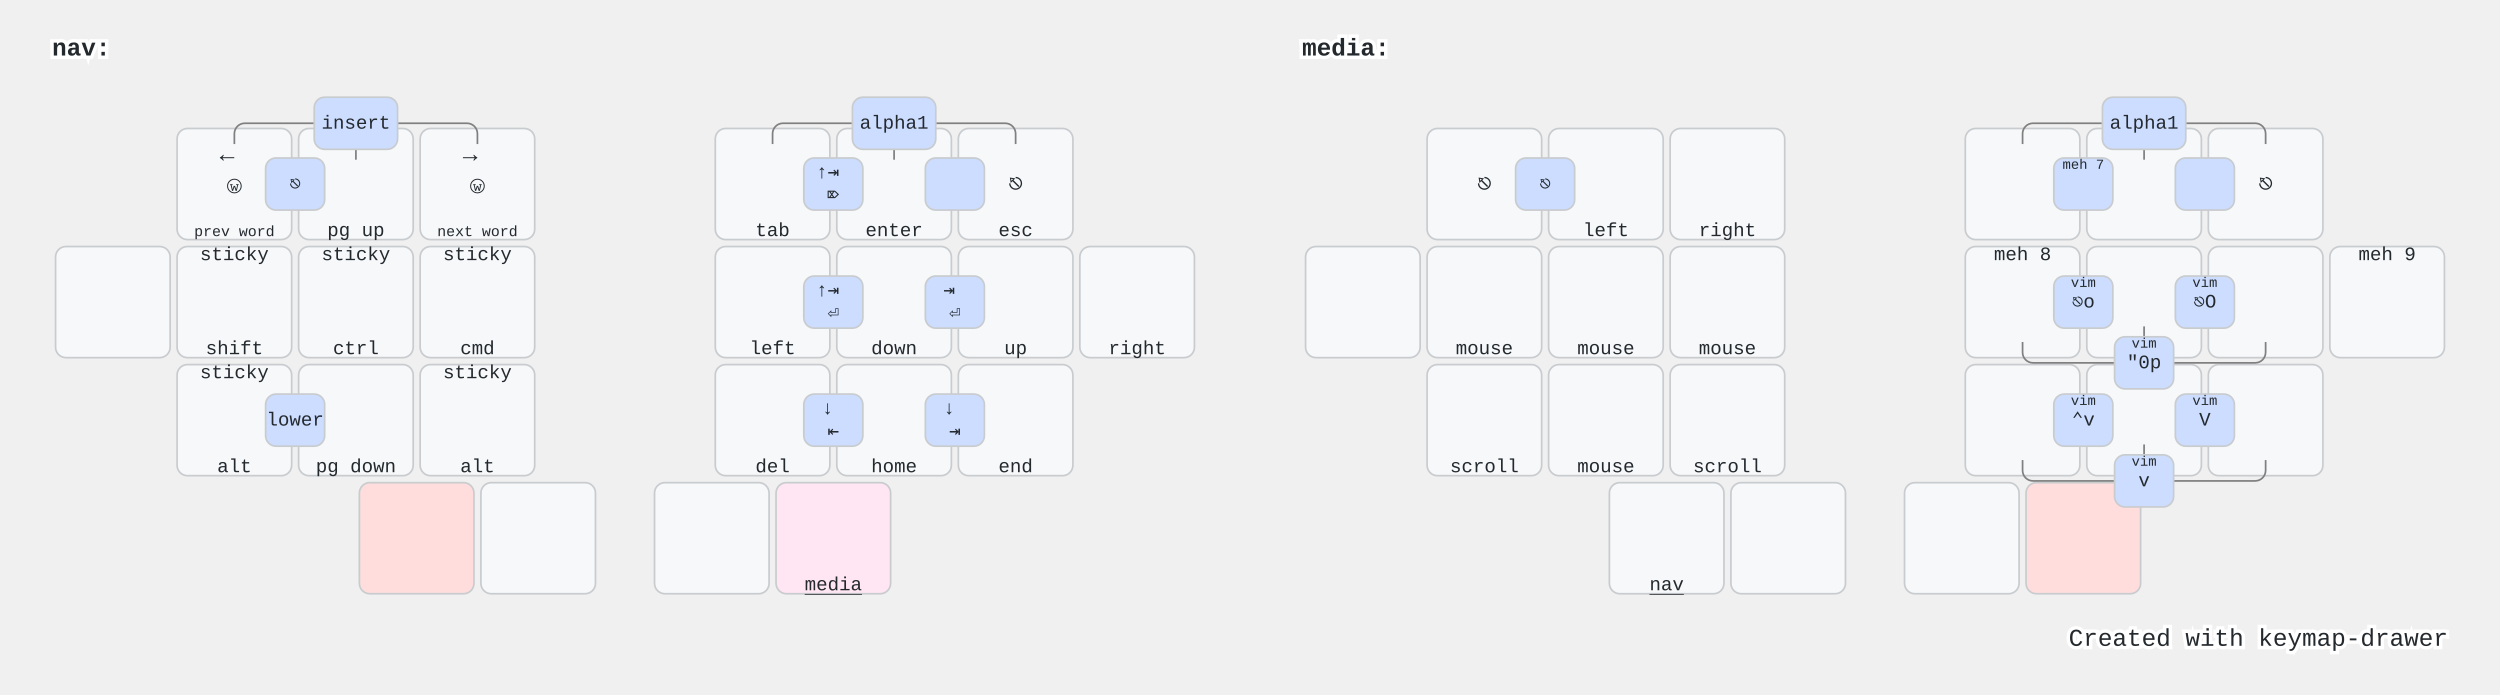
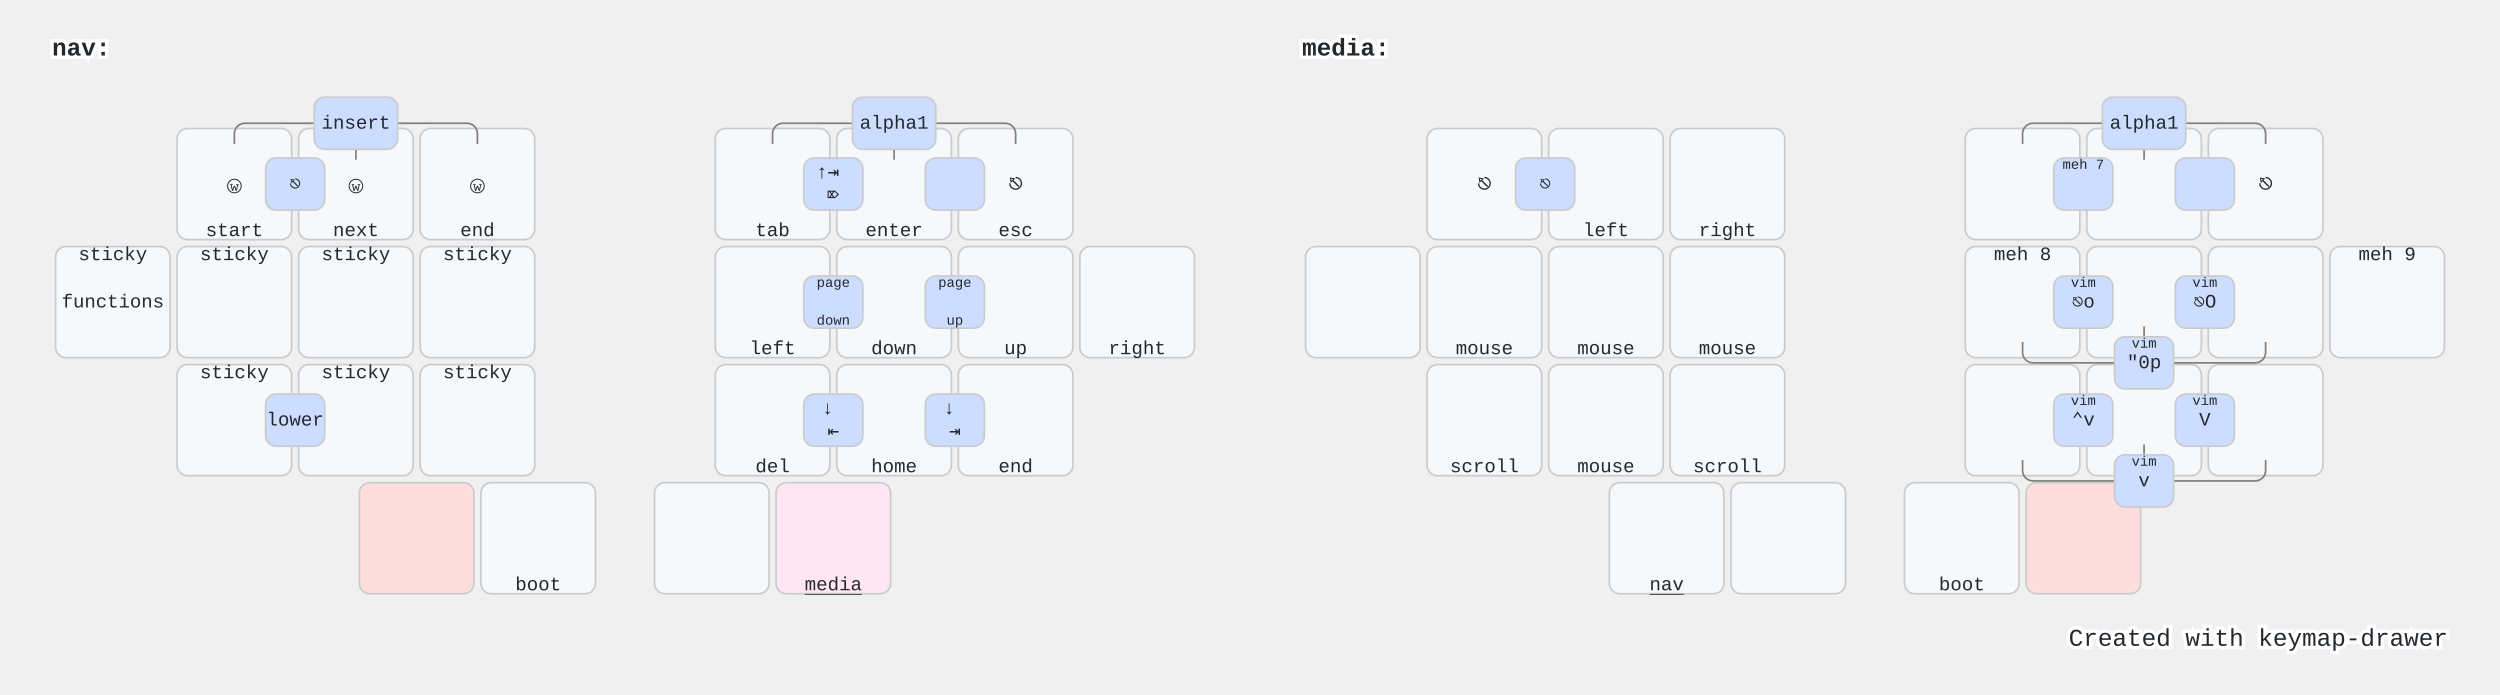
<svg xmlns="http://www.w3.org/2000/svg" xmlns:xlink="http://www.w3.org/1999/xlink" width="1440" height="400" viewBox="0 0 1440 400" class="keymap">
  <defs>/* start glyphs */
<svg id="mdi:apple-keyboard-command">
      <svg id="mdi-apple-keyboard-command" viewBox="0 0 24 24">
        <path d="M6,2A4,4 0 0,1 10,6V8H14V6A4,4 0 0,1 18,2A4,4 0 0,1 22,6A4,4 0 0,1 18,10H16V14H18A4,4 0 0,1 22,18A4,4 0 0,1 18,22A4,4 0 0,1 14,18V16H10V18A4,4 0 0,1 6,22A4,4 0 0,1 2,18A4,4 0 0,1 6,14H8V10H6A4,4 0 0,1 2,6A4,4 0 0,1 6,2M16,18A2,2 0 0,0 18,20A2,2 0 0,0 20,18A2,2 0 0,0 18,16H16V18M14,10H10V14H14V10M6,16A2,2 0 0,0 4,18A2,2 0 0,0 6,20A2,2 0 0,0 8,18V16H6M8,6A2,2 0 0,0 6,4A2,2 0 0,0 4,6A2,2 0 0,0 6,8H8V6M18,8A2,2 0 0,0 20,6A2,2 0 0,0 18,4A2,2 0 0,0 16,6V8H18Z" />
      </svg>
    </svg>
    <svg id="mdi:apple-keyboard-control">
      <svg id="mdi-apple-keyboard-control" viewBox="0 0 24 24">
        <path d="M19.78,11.78L18.36,13.19L12,6.83L5.64,13.19L4.22,11.78L12,4L19.78,11.78Z" />
      </svg>
    </svg>
    <svg id="mdi:apple-keyboard-option">
      <svg id="mdi-apple-keyboard-option" viewBox="0 0 24 24">
        <path d="M3,4H9.11L16.15,18H21V20H14.88L7.84,6H3V4M14,4H21V6H14V4Z" />
      </svg>
    </svg>
    <svg id="mdi:apple-keyboard-shift">
      <svg id="mdi-apple-keyboard-shift" viewBox="0 0 24 24">
        <path d="M15,18V12H17.17L12,6.83L6.83,12H9V18H15M12,4L22,14H17V20H7V14H2L12,4Z" />
      </svg>
    </svg>
    <svg id="mdi:apps">
      <svg id="mdi-apps" viewBox="0 0 24 24">
        <path d="M16,20H20V16H16M16,14H20V10H16M10,8H14V4H10M16,8H20V4H16M10,14H14V10H10M4,14H8V10H4M4,20H8V16H4M10,20H14V16H10M4,8H8V4H4V8Z" />
      </svg>
    </svg>
    <svg id="mdi:arrow-down">
      <svg id="mdi-arrow-down" viewBox="0 0 24 24">
        <path d="M11,4H13V16L18.5,10.5L19.92,11.92L12,19.84L4.08,11.92L5.5,10.5L11,16V4Z" />
      </svg>
    </svg>
    <svg id="mdi:arrow-down-circle">
      <svg id="mdi-arrow-down-circle" viewBox="0 0 24 24">
        <path d="M11,6V14L7.5,10.5L6.08,11.92L12,17.84L17.92,11.92L16.5,10.5L13,14V6H11M12,22A10,10 0 0,1 2,12A10,10 0 0,1 12,2A10,10 0 0,1 22,12A10,10 0 0,1 12,22Z" />
      </svg>
    </svg>
    <svg id="mdi:arrow-down-circle-outline">
      <svg id="mdi-arrow-down-circle-outline" viewBox="0 0 24 24">
        <path d="M11,6H13V14L16.5,10.5L17.92,11.92L12,17.84L6.08,11.92L7.5,10.5L11,14V6M12,22A10,10 0 0,1 2,12A10,10 0 0,1 12,2A10,10 0 0,1 22,12A10,10 0 0,1 12,22M12,20A8,8 0 0,0 20,12A8,8 0 0,0 12,4A8,8 0 0,0 4,12A8,8 0 0,0 12,20Z" />
      </svg>
    </svg>
    <svg id="mdi:arrow-left">
      <svg id="mdi-arrow-left" viewBox="0 0 24 24">
        <path d="M20,11V13H8L13.5,18.5L12.08,19.92L4.16,12L12.08,4.08L13.5,5.5L8,11H20Z" />
      </svg>
    </svg>
    <svg id="mdi:arrow-left-circle">
      <svg id="mdi-arrow-left-circle" viewBox="0 0 24 24">
        <path d="M2,12A10,10 0 0,1 12,2A10,10 0 0,1 22,12A10,10 0 0,1 12,22A10,10 0 0,1 2,12M18,11H10L13.5,7.5L12.08,6.08L6.16,12L12.08,17.92L13.5,16.5L10,13H18V11Z" />
      </svg>
    </svg>
    <svg id="mdi:arrow-right">
      <svg id="mdi-arrow-right" viewBox="0 0 24 24">
        <path d="M4,11V13H16L10.5,18.5L11.92,19.92L19.84,12L11.92,4.08L10.5,5.5L16,11H4Z" />
      </svg>
    </svg>
    <svg id="mdi:arrow-right-circle">
      <svg id="mdi-arrow-right-circle" viewBox="0 0 24 24">
        <path d="M22,12A10,10 0 0,1 12,22A10,10 0 0,1 2,12A10,10 0 0,1 12,2A10,10 0 0,1 22,12M6,13H14L10.5,16.5L11.92,17.92L17.84,12L11.92,6.08L10.5,7.5L14,11H6V13Z" />
      </svg>
    </svg>
    <svg id="mdi:arrow-up">
      <svg id="mdi-arrow-up" viewBox="0 0 24 24">
        <path d="M13,20H11V8L5.5,13.5L4.08,12.08L12,4.16L19.92,12.08L18.5,13.5L13,8V20Z" />
      </svg>
    </svg>
    <svg id="mdi:arrow-up-circle">
      <svg id="mdi-arrow-up-circle" viewBox="0 0 24 24">
        <path d="M13,18V10L16.5,13.5L17.92,12.08L12,6.16L6.08,12.08L7.5,13.5L11,10V18H13M12,2A10,10 0 0,1 22,12A10,10 0 0,1 12,22A10,10 0 0,1 2,12A10,10 0 0,1 12,2Z" />
      </svg>
    </svg>
    <svg id="mdi:arrow-up-circle-outline">
      <svg id="mdi-arrow-up-circle-outline" viewBox="0 0 24 24">
        <path d="M13,18H11V10L7.5,13.5L6.08,12.08L12,6.16L17.92,12.08L16.5,13.5L13,10V18M12,2A10,10 0 0,1 22,12A10,10 0 0,1 12,22A10,10 0 0,1 2,12A10,10 0 0,1 12,2M12,4A8,8 0 0,0 4,12A8,8 0 0,0 12,20A8,8 0 0,0 20,12A8,8 0 0,0 12,4Z" />
      </svg>
    </svg>
    <svg id="mdi:backspace-outline">
      <svg id="mdi-backspace-outline" viewBox="0 0 24 24">
        <path d="M19,15.59L17.59,17L14,13.41L10.41,17L9,15.59L12.59,12L9,8.41L10.41,7L14,10.59L17.59,7L19,8.41L15.41,12L19,15.59M22,3A2,2 0 0,1 24,5V19A2,2 0 0,1 22,21H7C6.31,21 5.77,20.64 5.41,20.11L0,12L5.41,3.88C5.77,3.35 6.31,3 7,3H22M22,5H7L2.28,12L7,19H22V5Z" />
      </svg>
    </svg>
    <svg id="mdi:backspace-reverse-outline">
      <svg id="mdi-backspace-reverse-outline" viewBox="0 0 24 24">
        <path d="M5,15.59L6.41,17L10,13.41L13.59,17L15,15.59L11.41,12L15,8.41L13.59,7L10,10.59L6.41,7L5,8.41L8.59,12L5,15.59M2,3A2,2 0 0,0 0,5V19A2,2 0 0,0 2,21H17C17.69,21 18.23,20.64 18.59,20.11L24,12L18.59,3.88C18.23,3.35 17.69,3 17,3H2M2,5H17L21.72,12L17,19H2V5Z" />
      </svg>
    </svg>
    <svg id="mdi:bluetooth">
      <svg id="mdi-bluetooth" viewBox="0 0 24 24">
        <path d="M14.88,16.29L13,18.17V14.41M13,5.83L14.88,7.71L13,9.58M17.71,7.71L12,2H11V9.58L6.41,5L5,6.41L10.59,12L5,17.58L6.41,19L11,14.41V22H12L17.71,16.29L13.41,12L17.71,7.71Z" />
      </svg>
    </svg>
    <svg id="mdi:bluetooth-off">
      <svg id="mdi-bluetooth-off" viewBox="0 0 24 24">
        <path d="M13,5.83L14.88,7.71L13.28,9.31L14.69,10.72L17.71,7.7L12,2H11V7.03L13,9.03M5.41,4L4,5.41L10.59,12L5,17.59L6.41,19L11,14.41V22H12L16.29,17.71L18.59,20L20,18.59M13,18.17V14.41L14.88,16.29" />
      </svg>
    </svg>
    <svg id="mdi:calculator">
      <svg id="mdi-calculator" viewBox="0 0 24 24">
        <path d="M7,2H17A2,2 0 0,1 19,4V20A2,2 0 0,1 17,22H7A2,2 0 0,1 5,20V4A2,2 0 0,1 7,2M7,4V8H17V4H7M7,10V12H9V10H7M11,10V12H13V10H11M15,10V12H17V10H15M7,14V16H9V14H7M11,14V16H13V14H11M15,14V16H17V14H15M7,18V20H9V18H7M11,18V20H13V18H11M15,18V20H17V18H15Z" />
      </svg>
    </svg>
    <svg id="mdi:camera">
      <svg id="mdi-camera" viewBox="0 0 24 24">
        <path d="M4,4H7L9,2H15L17,4H20A2,2 0 0,1 22,6V18A2,2 0 0,1 20,20H4A2,2 0 0,1 2,18V6A2,2 0 0,1 4,4M12,7A5,5 0 0,0 7,12A5,5 0 0,0 12,17A5,5 0 0,0 17,12A5,5 0 0,0 12,7M12,9A3,3 0 0,1 15,12A3,3 0 0,1 12,15A3,3 0 0,1 9,12A3,3 0 0,1 12,9Z" />
      </svg>
    </svg>
    <svg id="mdi:console">
      <svg id="mdi-console" viewBox="0 0 24 24">
        <path d="M20,19V7H4V19H20M20,3A2,2 0 0,1 22,5V19A2,2 0 0,1 20,21H4A2,2 0 0,1 2,19V5C2,3.89 2.9,3 4,3H20M13,17V15H18V17H13M9.58,13L5.57,9H8.4L11.7,12.3C12.09,12.69 12.09,13.33 11.7,13.72L8.42,17H5.59L9.58,13Z" />
      </svg>
    </svg>
    <svg id="mdi:content-cut">
      <svg id="mdi-content-cut" viewBox="0 0 24 24">
        <path d="M19,3L13,9L15,11L22,4V3M12,12.5A0.5,0.5 0 0,1 11.5,12A0.5,0.5 0 0,1 12,11.5A0.5,0.5 0 0,1 12.5,12A0.5,0.5 0 0,1 12,12.5M6,20A2,2 0 0,1 4,18C4,16.89 4.9,16 6,16A2,2 0 0,1 8,18C8,19.11 7.1,20 6,20M6,8A2,2 0 0,1 4,6C4,4.89 4.9,4 6,4A2,2 0 0,1 8,6C8,7.11 7.1,8 6,8M9.64,7.64C9.87,7.14 10,6.59 10,6A4,4 0 0,0 6,2A4,4 0 0,0 2,6A4,4 0 0,0 6,10C6.59,10 7.14,9.87 7.64,9.64L10,12L7.64,14.36C7.14,14.13 6.59,14 6,14A4,4 0 0,0 2,18A4,4 0 0,0 6,22A4,4 0 0,0 10,18C10,17.41 9.87,16.86 9.64,16.36L12,14L19,21H22V20L9.64,7.64Z" />
      </svg>
    </svg>
    <svg id="mdi:delete">
      <svg id="mdi-delete" viewBox="0 0 24 24">
        <path d="M19,4H15.5L14.5,3H9.5L8.5,4H5V6H19M6,19A2,2 0 0,0 8,21H16A2,2 0 0,0 18,19V7H6V19Z" />
      </svg>
    </svg>
    <svg id="mdi:file-find">
      <svg id="mdi-file-find" viewBox="0 0 24 24">
        <path d="M9,13A3,3 0 0,0 12,16A3,3 0 0,0 15,13A3,3 0 0,0 12,10A3,3 0 0,0 9,13M20,19.59V8L14,2H6A2,2 0 0,0 4,4V20A2,2 0 0,0 6,22H18C18.45,22 18.85,21.85 19.19,21.6L14.76,17.17C13.96,17.69 13,18 12,18A5,5 0 0,1 7,13A5,5 0 0,1 12,8A5,5 0 0,1 17,13C17,14 16.69,14.96 16.17,15.75L20,19.59Z" />
      </svg>
    </svg>
    <svg id="mdi:flash">
      <svg id="mdi-flash" viewBox="0 0 24 24">
        <path d="M7,2V13H10V22L17,10H13L17,2H7Z" />
      </svg>
    </svg>
    <svg id="mdi:folder-open">
      <svg id="mdi-folder-open" viewBox="0 0 24 24">
        <path d="M19,20H4C2.89,20 2,19.1 2,18V6C2,4.89 2.89,4 4,4H10L12,6H19A2,2 0 0,1 21,8H21L4,8V18L6.14,10H23.21L20.93,18.5C20.7,19.37 19.92,20 19,20Z" />
      </svg>
    </svg>
    <svg id="mdi:format-horizontal-align-left">
      <svg id="mdi-format-horizontal-align-left" viewBox="0 0 24 24">
        <path d="M11,16V13H21V11H11V8L7,12L11,16M3,20H5V4H3V20Z" />
      </svg>
    </svg>
    <svg id="mdi:format-horizontal-align-right">
      <svg id="mdi-format-horizontal-align-right" viewBox="0 0 24 24">
        <path d="M13,8V11H3V13H13V16L17,12L13,8M19,20H21V4H19V20Z" />
      </svg>
    </svg>
    <svg id="mdi:hand-back-right-outline">
      <svg id="mdi-hand-back-right-outline" viewBox="0 0 24 24">
        <path d="M21 7C21 5.62 19.88 4.5 18.5 4.5C18.33 4.5 18.16 4.5 18 4.55V4C18 2.62 16.88 1.5 15.5 1.5C15.27 1.5 15.04 1.53 14.83 1.59C14.46 .66 13.56 0 12.5 0C11.27 0 10.25 .89 10.04 2.06C9.87 2 9.69 2 9.5 2C8.12 2 7 3.12 7 4.5V10.39C6.66 10.08 6.24 9.85 5.78 9.73L5 9.5C4.18 9.29 3.31 9.61 2.82 10.35C2.44 10.92 2.42 11.66 2.67 12.3L5.23 18.73C6.5 21.91 9.57 24 13 24C17.42 24 21 20.42 21 16V7M19 16C19 19.31 16.31 22 13 22C10.39 22 8.05 20.41 7.09 18L4.5 11.45L5 11.59C5.5 11.71 5.85 12.05 6 12.5L7 15H9V4.5C9 4.22 9.22 4 9.5 4S10 4.22 10 4.5V12H12V2.5C12 2.22 12.22 2 12.5 2S13 2.22 13 2.5V12H15V4C15 3.72 15.22 3.5 15.5 3.5S16 3.72 16 4V12H18V7C18 6.72 18.22 6.5 18.5 6.5S19 6.72 19 7V16Z" />
      </svg>
    </svg>
    <svg id="mdi:keyboard-return">
      <svg id="mdi-keyboard-return" viewBox="0 0 24 24">
        <path d="M19,7V11H5.83L9.41,7.41L8,6L2,12L8,18L9.41,16.58L5.83,13H21V7H19Z" />
      </svg>
    </svg>
    <svg id="mdi:keyboard-space">
      <svg id="mdi-keyboard-space" viewBox="0 0 24 24">
        <path d="M3 15H5V19H19V15H21V19C21 20.1 20.1 21 19 21H5C3.9 21 3 20.1 3 19V15Z" />
      </svg>
    </svg>
    <svg id="mdi:keyboard-tab">
      <svg id="mdi-keyboard-tab" viewBox="0 0 24 24">
        <path d="M20,18H22V6H20M11.59,7.41L15.17,11H1V13H15.17L11.59,16.58L13,18L19,12L13,6L11.59,7.41Z" />
      </svg>
    </svg>
    <svg id="mdi:lock">
      <svg id="mdi-lock" viewBox="0 0 24 24">
        <path d="M12,17A2,2 0 0,0 14,15C14,13.89 13.1,13 12,13A2,2 0 0,0 10,15A2,2 0 0,0 12,17M18,8A2,2 0 0,1 20,10V20A2,2 0 0,1 18,22H6A2,2 0 0,1 4,20V10C4,8.89 4.9,8 6,8H7V6A5,5 0 0,1 12,1A5,5 0 0,1 17,6V8H18M12,3A3,3 0 0,0 9,6V8H15V6A3,3 0 0,0 12,3Z" />
      </svg>
    </svg>
    <svg id="mdi:loupe">
      <svg id="mdi-loupe" viewBox="0 0 24 24">
        <path d="M12,20C7.59,20 4,16.41 4,12C4,7.59 7.59,4 12,4C16.41,4 20,7.59 20,12C20,16.41 16.41,20 12,20M12,2A10,10 0 0,0 2,12A10,10 0 0,0 12,22H20A2,2 0 0,0 22,20V12A10,10 0 0,0 12,2M13,7H11V11H7V13H11V17H13V13H17V11H13V7Z" />
      </svg>
    </svg>
    <svg id="mdi:magnify">
      <svg id="mdi-magnify" viewBox="0 0 24 24">
        <path d="M9.5,3A6.5,6.5 0 0,1 16,9.5C16,11.11 15.41,12.59 14.44,13.73L14.71,14H15.5L20.5,19L19,20.5L14,15.5V14.71L13.73,14.44C12.59,15.41 11.11,16 9.5,16A6.5,6.5 0 0,1 3,9.5A6.5,6.5 0 0,1 9.5,3M9.5,5C7,5 5,7 5,9.5C5,12 7,14 9.5,14C12,14 14,12 14,9.5C14,7 12,5 9.5,5Z" />
      </svg>
    </svg>
    <svg id="mdi:microphone">
      <svg id="mdi-microphone" viewBox="0 0 24 24">
        <path d="M12,2A3,3 0 0,1 15,5V11A3,3 0 0,1 12,14A3,3 0 0,1 9,11V5A3,3 0 0,1 12,2M19,11C19,14.53 16.39,17.44 13,17.93V21H11V17.93C7.61,17.44 5,14.53 5,11H7A5,5 0 0,0 12,16A5,5 0 0,0 17,11H19Z" />
      </svg>
    </svg>
    <svg id="mdi:mouse-left-click">
      <svg id="mdi-mouse-left-click" viewBox="0 0 24 24">
        <path d="M13 9V1.07C16.94 1.56 20 4.92 20 9H13M6.34 20.66C4.84 19.16 4 17.12 4 15V11H20V15C20 17.12 19.16 19.16 17.66 20.66C16.16 22.16 14.12 23 12 23C9.88 23 7.84 22.16 6.34 20.66M11 9V1.07C10.3 1.16 9.63 1.33 9 1.59C6.67 2.53 4.89 4.53 4.25 7C4.09 7.64 4 8.31 4 9H11M6.34 7C6.82 5.65 7.78 4.5 9 3.81V7H6.34Z" />
      </svg>
    </svg>
    <svg id="mdi:mouse-right-click">
      <svg id="mdi-mouse-right-click" viewBox="0 0 24 24">
        <path d="M13 9V1.07C13.7 1.16 14.37 1.33 15 1.59C17.33 2.53 19.11 4.53 19.75 7C19.91 7.64 20 8.31 20 9H13M17.66 7C17.18 5.65 16.23 4.5 15 3.81V7H17.66M11 9V1.07C7.06 1.56 4 4.92 4 9H11M6.34 20.66C4.84 19.16 4 17.12 4 15V11H20V15C20 17.12 19.16 19.16 17.66 20.66C16.16 22.16 14.12 23 12 23C9.88 23 7.84 22.16 6.34 20.66Z" />
      </svg>
    </svg>
    <svg id="mdi:play-pause">
      <svg id="mdi-play-pause" viewBox="0 0 24 24">
        <path d="M3,5V19L11,12M13,19H16V5H13M18,5V19H21V5" />
      </svg>
    </svg>
    <svg id="mdi:power-sleep">
      <svg id="mdi-power-sleep" viewBox="0 0 24 24">
        <path d="M18.73,18C15.4,21.69 9.71,22 6,18.64C2.33,15.31 2.04,9.62 5.37,5.93C6.9,4.25 9,3.2 11.27,3C7.96,6.7 8.27,12.39 12,15.71C13.63,17.19 15.78,18 18,18C18.25,18 18.5,18 18.73,18Z" />
      </svg>
    </svg>
    <svg id="mdi:ray-start-arrow">
      <svg id="mdi-ray-start-arrow" viewBox="0 0 24 24">
        <path d="M23,12L19,16V13H6.83C6.42,14.17 5.31,15 4,15A3,3 0 0,1 1,12A3,3 0 0,1 4,9C5.31,9 6.42,9.83 6.83,11H19V8L23,12Z" />
      </svg>
    </svg>
    <svg id="mdi:refresh">
      <svg id="mdi-refresh" viewBox="0 0 24 24">
        <path d="M17.65,6.35C16.2,4.9 14.21,4 12,4A8,8 0 0,0 4,12A8,8 0 0,0 12,20C15.73,20 18.84,17.45 19.73,14H17.65C16.83,16.33 14.61,18 12,18A6,6 0 0,1 6,12A6,6 0 0,1 12,6C13.66,6 15.14,6.69 16.22,7.78L13,11H20V4L17.65,6.35Z" />
      </svg>
    </svg>
    <svg id="mdi:repeat">
      <svg id="mdi-repeat" viewBox="0 0 24 24">
        <path d="M17,17H7V14L3,18L7,22V19H19V13H17M7,7H17V10L21,6L17,2V5H5V11H7V7Z" />
-       </svg>
-     </svg>
-     <svg id="mdi:restart">
-       <svg id="mdi-restart" viewBox="0 0 24 24">
-         <path d="M12,4C14.1,4 16.1,4.8 17.6,6.3C20.7,9.4 20.7,14.5 17.6,17.6C15.8,19.5 13.3,20.2 10.9,19.9L11.4,17.9C13.1,18.1 14.9,17.5 16.2,16.2C18.5,13.9 18.5,10.1 16.2,7.7C15.1,6.6 13.5,6 12,6V10.6L7,5.6L12,0.6V4M6.3,17.6C3.7,15 3.3,11 5.1,7.9L6.6,9.4C5.5,11.6 5.9,14.4 7.8,16.2C8.3,16.7 8.9,17.1 9.6,17.4L9,19.4C8,19 7.1,18.4 6.3,17.6Z" />
      </svg>
    </svg>
    <svg id="mdi:skip-backward">
      <svg id="mdi-skip-backward" viewBox="0 0 24 24">
        <path d="M20,5V19L13,12M6,5V19H4V5M13,5V19L6,12" />
      </svg>
    </svg>
    <svg id="mdi:skip-forward">
      <svg id="mdi-skip-forward" viewBox="0 0 24 24">
        <path d="M4,5V19L11,12M18,5V19H20V5M11,5V19L18,12" />
      </svg>
    </svg>
    <svg id="mdi:tab-search">
      <svg id="mdi-tab-search" viewBox="0 0 24 24">
        <path d="M7.5 11C5 11 3 13 3 15.5C3 16.38 3.25 17.21 3.69 17.9L.61 21L2 22.39L5.12 19.32C5.81 19.75 6.63 20 7.5 20C10 20 12 18 12 15.5S10 11 7.5 11M7.5 18C6.12 18 5 16.88 5 15.5S6.12 13 7.5 13 10 14.12 10 15.5 8.88 18 7.5 18M23 5V19C23 20.11 22.11 21 21 21H10.95C11.76 20.5 12.45 19.81 12.97 19H21V9H13V5H3V10.82C1.77 12 1 13.66 1 15.5V5C1 3.9 1.9 3 3 3H21C22.11 3 23 3.9 23 5Z" />
      </svg>
    </svg>
    <svg id="mdi:volume-high">
      <svg id="mdi-volume-high" viewBox="0 0 24 24">
        <path d="M14,3.23V5.29C16.89,6.15 19,8.83 19,12C19,15.17 16.89,17.84 14,18.7V20.77C18,19.86 21,16.28 21,12C21,7.72 18,4.14 14,3.23M16.5,12C16.5,10.23 15.5,8.71 14,7.97V16C15.5,15.29 16.5,13.76 16.5,12M3,9V15H7L12,20V4L7,9H3Z" />
      </svg>
    </svg>
    <svg id="mdi:volume-medium">
      <svg id="mdi-volume-medium" viewBox="0 0 24 24">
        <path d="M5,9V15H9L14,20V4L9,9M18.5,12C18.5,10.23 17.5,8.71 16,7.97V16C17.5,15.29 18.5,13.76 18.5,12Z" />
      </svg>
    </svg>
    <svg id="tabler:arrow-big-down-lines">
      <svg viewBox="0 0 24 24" fill="none" stroke="currentColor" stroke-width="2" stroke-linecap="round" stroke-linejoin="round" class="icon icon-tabler icons-tabler-outline icon-tabler-arrow-big-down-lines">
        <path stroke="none" d="M0 0h24v24H0z" fill="none" />
        <path d="M15 12h3.586a1 1 0 0 1 .707 1.707l-6.586 6.586a1 1 0 0 1 -1.414 0l-6.586 -6.586a1 1 0 0 1 .707 -1.707h3.586v-3h6v3z" />
        <path d="M15 3h-6" />
        <path d="M15 6h-6" />
      </svg>
    </svg>
    <svg id="tabler:arrow-big-up-lines">
      <svg viewBox="0 0 24 24" fill="none" stroke="currentColor" stroke-width="2" stroke-linecap="round" stroke-linejoin="round" class="icon icon-tabler icons-tabler-outline icon-tabler-arrow-big-up-lines">
        <path stroke="none" d="M0 0h24v24H0z" fill="none" />
        <path d="M9 12h-3.586a1 1 0 0 1 -.707 -1.707l6.586 -6.586a1 1 0 0 1 1.414 0l6.586 6.586a1 1 0 0 1 -.707 1.707h-3.586v3h-6v-3z" />
        <path d="M9 21h6" />
        <path d="M9 18h6" />
      </svg>
    </svg>
  </defs>/* end glyphs */
<style>/* inherit to force styles through use tags */
svg path {
    fill: inherit;
}

/* font and background color specifications */
svg.keymap {
    font-family: SFMono-Regular,Consolas,Liberation Mono,Menlo,monospace;
    font-size: 14px;
    font-kerning: normal;
    text-rendering: optimizeLegibility;
    fill: #24292e;
}

/* default key styling */
rect.key {
    fill: #f6f8fa;
}

rect.key, rect.combo {
    stroke: #c9cccf;
    stroke-width: 1;
}

/* default key side styling, only used is draw_key_sides is set */
rect.side {
    filter: brightness(90%);
}

/* color accent for combo boxes */
rect.combo, rect.combo-separate {
    fill: #cdf;
}

/* color accent for held keys */
rect.held, rect.combo.held {
    fill: #fdd;
}

/* color accent for ghost (optional) keys */
rect.ghost, rect.combo.ghost {
    stroke-dasharray: 4, 4;
    stroke-width: 2;
}

text {
    text-anchor: middle;
    dominant-baseline: middle;
}

/* styling for layer labels */
text.label {
    font-weight: bold;
    text-anchor: start;
    stroke: white;
    stroke-width: 4;
    paint-order: stroke;
}

/* styling for optional footer */
text.footer {
    text-anchor: end;
    dominant-baseline: auto;
    stroke: white;
    stroke-width: 4;
    paint-order: stroke;
}

/* styling for combo tap, and key hold/shifted label text */
text.combo, text.hold, text.shifted {
    font-size: 11px;
}

text.hold {
    text-anchor: middle;
    dominant-baseline: auto;
}

text.shifted {
    text-anchor: middle;
    dominant-baseline: hanging;
}

text.layer-activator {
    text-decoration: underline;
}

/* styling for hold/shifted label text in combo box */
text.combo.hold, text.combo.shifted {
    font-size: 8px;
}

/* lighter symbol for transparent keys */
text.trans {
    fill: #7b7e81;
}

/* styling for combo dendrons */
path.combo {
    stroke-width: 1;
    stroke: gray;
    fill: none;
}

/* Start Tabler Icons Cleanup */
/* cannot use height/width with glyphs */
.icon-tabler &gt; path {
    fill: inherit;
    stroke: inherit;
    stroke-width: 2;
}
/* hide tabler's default box */
.icon-tabler &gt; path[stroke="none"][fill="none"] {
    visibility: hidden;
}
/* End Tabler Icons Cleanup */

rect.held.alternate { fill: #ffe6f2; }</style>
  <g transform="translate(30, 0)" class="layer-nav">
    <text x="0" y="28" class="label" id="nav">nav:</text>
    <g transform="translate(0, 72)">
      <g transform="translate(105, 34)" class="key keypos-0">
        <rect rx="6" ry="6" x="-33" y="-32" width="66" height="64" class="key" />
-         <text x="0" y="0" class="key tap">
-           <tspan x="0" dy="-1.2em">←</tspan>
-           <tspan x="0" dy="1.2em">ⓦ</tspan>
-         </text>
-         <text x="0" y="30" class="key hold">
-           <tspan style="font-size: 78%">prev word</tspan>
-         </text>
+         <text x="0" y="0" class="key tap">ⓦ</text>
+         <text x="0" y="30" class="key hold">start</text>
      </g>
      <g transform="translate(175, 34)" class="key keypos-1">
        <rect rx="6" ry="6" x="-33" y="-32" width="66" height="64" class="key" />
-         <use href="#tabler:arrow-big-up-lines" xlink:href="#tabler:arrow-big-up-lines" x="-7" y="-7" height="14" width="14.0" class="key tap glyph tabler:arrow-big-up-lines" />
-         <text x="0" y="30" class="key hold">pg up</text>
+         <text x="0" y="0" class="key tap">ⓦ</text>
+         <text x="0" y="30" class="key hold">next</text>
      </g>
      <g transform="translate(245, 34)" class="key keypos-2">
        <rect rx="6" ry="6" x="-33" y="-32" width="66" height="64" class="key" />
-         <text x="0" y="0" class="key tap">
-           <tspan x="0" dy="-1.2em">→</tspan>
-           <tspan x="0" dy="1.2em">ⓦ</tspan>
-         </text>
-         <text x="0" y="30" class="key hold">
-           <tspan style="font-size: 78%">next word</tspan>
-         </text>
+         <text x="0" y="0" class="key tap">ⓦ</text>
+         <text x="0" y="30" class="key hold">end</text>
      </g>
      <g transform="translate(415, 34)" class="key keypos-3">
        <rect rx="6" ry="6" x="-33" y="-32" width="66" height="64" class="key" />
        <use href="#mdi:keyboard-tab" xlink:href="#mdi:keyboard-tab" x="-7" y="-7" height="14" width="14.0" class="key tap glyph mdi:keyboard-tab" />
        <text x="0" y="30" class="key hold">tab</text>
      </g>
      <g transform="translate(485, 34)" class="key keypos-4">
        <rect rx="6" ry="6" x="-33" y="-32" width="66" height="64" class="key" />
        <use href="#mdi:keyboard-return" xlink:href="#mdi:keyboard-return" x="-7" y="-7" height="14" width="14.0" class="key tap glyph mdi:keyboard-return" />
        <text x="0" y="30" class="key hold">enter</text>
      </g>
      <g transform="translate(555, 34)" class="key keypos-5">
        <rect rx="6" ry="6" x="-33" y="-32" width="66" height="64" class="key" />
        <text x="0" y="0" class="key tap">⎋</text>
        <text x="0" y="30" class="key hold">esc</text>
      </g>
      <g transform="translate(35, 102)" class="key keypos-6">
        <rect rx="6" ry="6" x="-33" y="-32" width="66" height="64" class="key" />
+         <text x="0" y="0" class="key tap">
+           <tspan style="font-size: 78%">functions</tspan>
+         </text>
+         <text x="0" y="-30" class="key shifted">sticky</text>
      </g>
      <g transform="translate(105, 102)" class="key keypos-7">
        <rect rx="6" ry="6" x="-33" y="-32" width="66" height="64" class="key" />
        <use href="#mdi:apple-keyboard-shift" xlink:href="#mdi:apple-keyboard-shift" x="-7" y="-7" height="14" width="14.0" class="key tap glyph mdi:apple-keyboard-shift" />
-         <text x="0" y="30" class="key hold">shift</text>
        <text x="0" y="-30" class="key shifted">sticky</text>
      </g>
      <g transform="translate(175, 102)" class="key keypos-8">
        <rect rx="6" ry="6" x="-33" y="-32" width="66" height="64" class="key" />
        <use href="#mdi:apple-keyboard-control" xlink:href="#mdi:apple-keyboard-control" x="-7" y="-7" height="14" width="14.0" class="key tap glyph mdi:apple-keyboard-control" />
-         <text x="0" y="30" class="key hold">ctrl</text>
        <text x="0" y="-30" class="key shifted">sticky</text>
      </g>
      <g transform="translate(245, 102)" class="key keypos-9">
        <rect rx="6" ry="6" x="-33" y="-32" width="66" height="64" class="key" />
-         <use href="#mdi:apple-keyboard-command" xlink:href="#mdi:apple-keyboard-command" x="-7" y="-7" height="14" width="14.0" class="key tap glyph mdi:apple-keyboard-command" />
-         <text x="0" y="30" class="key hold">cmd</text>
+         <use href="#mdi:apple-keyboard-option" xlink:href="#mdi:apple-keyboard-option" x="-7" y="-7" height="14" width="14.0" class="key tap glyph mdi:apple-keyboard-option" />
        <text x="0" y="-30" class="key shifted">sticky</text>
      </g>
      <g transform="translate(415, 102)" class="key keypos-10">
        <rect rx="6" ry="6" x="-33" y="-32" width="66" height="64" class="key" />
        <use href="#mdi:arrow-left" xlink:href="#mdi:arrow-left" x="-7" y="-7" height="14" width="14.0" class="key tap glyph mdi:arrow-left" />
        <text x="0" y="30" class="key hold">left</text>
      </g>
      <g transform="translate(485, 102)" class="key keypos-11">
        <rect rx="6" ry="6" x="-33" y="-32" width="66" height="64" class="key" />
        <use href="#mdi:arrow-down" xlink:href="#mdi:arrow-down" x="-7" y="-7" height="14" width="14.0" class="key tap glyph mdi:arrow-down" />
        <text x="0" y="30" class="key hold">down</text>
      </g>
      <g transform="translate(555, 102)" class="key keypos-12">
        <rect rx="6" ry="6" x="-33" y="-32" width="66" height="64" class="key" />
        <use href="#mdi:arrow-up" xlink:href="#mdi:arrow-up" x="-7" y="-7" height="14" width="14.0" class="key tap glyph mdi:arrow-up" />
        <text x="0" y="30" class="key hold">up</text>
      </g>
      <g transform="translate(625, 102)" class="key keypos-13">
        <rect rx="6" ry="6" x="-33" y="-32" width="66" height="64" class="key" />
        <use href="#mdi:arrow-right" xlink:href="#mdi:arrow-right" x="-7" y="-7" height="14" width="14.0" class="key tap glyph mdi:arrow-right" />
        <text x="0" y="30" class="key hold">right</text>
      </g>
      <g transform="translate(105, 170)" class="key keypos-14">
        <rect rx="6" ry="6" x="-33" y="-32" width="66" height="64" class="key" />
-         <use href="#mdi:apple-keyboard-option" xlink:href="#mdi:apple-keyboard-option" x="-7" y="-7" height="14" width="14.0" class="key tap glyph mdi:apple-keyboard-option" />
-         <text x="0" y="30" class="key hold">alt</text>
+         <use href="#mdi:apple-keyboard-command" xlink:href="#mdi:apple-keyboard-command" x="-7" y="-7" height="14" width="14.0" class="key tap glyph mdi:apple-keyboard-command" />
        <text x="0" y="-30" class="key shifted">sticky</text>
      </g>
      <g transform="translate(175, 170)" class="key keypos-15">
        <rect rx="6" ry="6" x="-33" y="-32" width="66" height="64" class="key" />
-         <use href="#tabler:arrow-big-down-lines" xlink:href="#tabler:arrow-big-down-lines" x="-7" y="-7" height="14" width="14.0" class="key tap glyph tabler:arrow-big-down-lines" />
-         <text x="0" y="30" class="key hold">pg down</text>
+         <use href="#mdi:apple-keyboard-command" xlink:href="#mdi:apple-keyboard-command" x="-7" y="-7" height="14" width="14.0" class="key tap glyph mdi:apple-keyboard-command" />
+         <text x="0" y="-30" class="key shifted">sticky</text>
      </g>
      <g transform="translate(245, 170)" class="key keypos-16">
        <rect rx="6" ry="6" x="-33" y="-32" width="66" height="64" class="key" />
-         <use href="#mdi:apple-keyboard-option" xlink:href="#mdi:apple-keyboard-option" x="-7" y="-7" height="14" width="14.0" class="key tap glyph mdi:apple-keyboard-option" />
-         <text x="0" y="30" class="key hold">alt</text>
+         <use href="#mdi:apple-keyboard-command" xlink:href="#mdi:apple-keyboard-command" x="-7" y="-7" height="14" width="14.0" class="key tap glyph mdi:apple-keyboard-command" />
        <text x="0" y="-30" class="key shifted">sticky</text>
      </g>
      <g transform="translate(415, 170)" class="key keypos-17">
        <rect rx="6" ry="6" x="-33" y="-32" width="66" height="64" class="key" />
        <use href="#mdi:backspace-reverse-outline" xlink:href="#mdi:backspace-reverse-outline" x="-7" y="-7" height="14" width="14.0" class="key tap glyph mdi:backspace-reverse-outline" />
        <text x="0" y="30" class="key hold">del</text>
      </g>
      <g transform="translate(485, 170)" class="key keypos-18">
        <rect rx="6" ry="6" x="-33" y="-32" width="66" height="64" class="key" />
        <use href="#mdi:format-horizontal-align-left" xlink:href="#mdi:format-horizontal-align-left" x="-7" y="-7" height="14" width="14.0" class="key tap glyph mdi:format-horizontal-align-left" />
        <text x="0" y="30" class="key hold">home</text>
      </g>
      <g transform="translate(555, 170)" class="key keypos-19">
        <rect rx="6" ry="6" x="-33" y="-32" width="66" height="64" class="key" />
        <use href="#mdi:format-horizontal-align-right" xlink:href="#mdi:format-horizontal-align-right" x="-7" y="-7" height="14" width="14.0" class="key tap glyph mdi:format-horizontal-align-right" />
        <text x="0" y="30" class="key hold">end</text>
      </g>
      <g transform="translate(210, 238)" class="key held keypos-20">
        <rect rx="6" ry="6" x="-33" y="-32" width="66" height="64" class="key held" />
      </g>
      <g transform="translate(280, 238)" class="key keypos-21">
        <rect rx="6" ry="6" x="-33" y="-32" width="66" height="64" class="key" />
+         <use href="#mdi:flash" xlink:href="#mdi:flash" x="-7" y="-7" height="14" width="14.0" class="key tap glyph mdi:flash" />
+         <text x="0" y="30" class="key hold">boot</text>
      </g>
      <g transform="translate(380, 238)" class="key keypos-22">
        <rect rx="6" ry="6" x="-33" y="-32" width="66" height="64" class="key" />
        <use href="#mdi:keyboard-space" xlink:href="#mdi:keyboard-space" x="-7" y="-7" height="14" width="14.0" class="key tap glyph mdi:keyboard-space" />
      </g>
      <g transform="translate(450, 238)" class="key held alternate keypos-23">
        <rect rx="6" ry="6" x="-33" y="-32" width="66" height="64" class="key held alternate" />
        <a href="#media">
          <text x="0" y="30" class="key held alternate hold layer-activator">media</text>
        </a>
      </g>
      <g class="combo combopos-0">
        <rect rx="6" ry="6" x="123" y="19" width="34" height="30" class="combo" />
        <text x="140" y="34" class="combo tap">⎋</text>
      </g>
      <g class="combo combopos-1">
        <rect rx="6" ry="6" x="503" y="19" width="34" height="30" class="combo" />
        <use href="#mdi:backspace-outline" xlink:href="#mdi:backspace-outline" x="513" y="27" height="14" width="14.0" class="combo tap glyph mdi:backspace-outline" />
      </g>
      <g class="combo combopos-2">
        <path d="M485,-1 h-64 a6.0,6.0 0 0 0 -6.0,6.0 v6" class="combo" />
        <path d="M485,-1 l0,21" class="combo" />
        <path d="M485,-1 h64 a6.0,6.0 0 0 1 6.0,6.0 v6" class="combo" />
        <rect rx="6" ry="6" x="461" y="-16" width="48" height="30" class="combo" />
        <text x="485" y="-1" class="combo tap">alpha1</text>
      </g>
      <g class="combo combopos-3">
        <rect rx="6" ry="6" x="123" y="155" width="34" height="30" class="combo" />
        <text x="140" y="170" class="combo tap">lower</text>
      </g>
      <g class="combo combopos-4">
        <path d="M175,-1 h-64 a6.0,6.0 0 0 0 -6.0,6.0 v6" class="combo" />
        <path d="M175,-1 l0,21" class="combo" />
        <path d="M175,-1 h64 a6.0,6.0 0 0 1 6.0,6.0 v6" class="combo" />
        <rect rx="6" ry="6" x="151" y="-16" width="48" height="30" class="combo" />
        <text x="175" y="-1" class="combo tap">insert</text>
      </g>
      <g class="combo combopos-5">
        <rect rx="6" ry="6" x="433" y="19" width="34" height="30" class="combo" />
        <text x="450" y="34" class="combo tap">
          <tspan x="450" dy="-0.6em">↑⇥</tspan>
          <tspan x="450" dy="1.2em">⌦</tspan>
        </text>
      </g>
      <g class="combo combopos-6">
        <rect rx="6" ry="6" x="433" y="87" width="34" height="30" class="combo" />
-         <text x="450" y="102" class="combo tap">
-           <tspan x="450" dy="-0.6em">↑⇥</tspan>
-           <tspan x="450" dy="1.2em">⏎</tspan>
-         </text>
+         <use href="#tabler:arrow-big-down-lines" xlink:href="#tabler:arrow-big-down-lines" x="443" y="95" height="14" width="14.0" class="combo tap glyph tabler:arrow-big-down-lines" />
+         <text x="450" y="115" class="combo hold">down</text>
+         <text x="450" y="89" class="combo shifted">page</text>
      </g>
      <g class="combo combopos-7">
        <rect rx="6" ry="6" x="503" y="87" width="34" height="30" class="combo" />
-         <text x="520" y="102" class="combo tap">
-           <tspan x="520" dy="-0.6em">⇥</tspan>
-           <tspan x="520" dy="1.2em">⏎</tspan>
-         </text>
+         <use href="#tabler:arrow-big-up-lines" xlink:href="#tabler:arrow-big-up-lines" x="513" y="95" height="14" width="14.0" class="combo tap glyph tabler:arrow-big-up-lines" />
+         <text x="520" y="115" class="combo hold">up</text>
+         <text x="520" y="89" class="combo shifted">page</text>
      </g>
      <g class="combo combopos-8">
        <rect rx="6" ry="6" x="433" y="155" width="34" height="30" class="combo" />
        <text x="450" y="170" class="combo tap">
          <tspan x="450" dy="-0.6em">↓</tspan>
          <tspan x="450" dy="1.2em">⇤</tspan>
        </text>
      </g>
      <g class="combo combopos-9">
        <rect rx="6" ry="6" x="503" y="155" width="34" height="30" class="combo" />
        <text x="520" y="170" class="combo tap">
          <tspan x="520" dy="-0.6em">↓</tspan>
          <tspan x="520" dy="1.2em">⇥</tspan>
        </text>
      </g>
    </g>
  </g>
  <g transform="translate(750, 0)" class="layer-media">
    <text x="0" y="28" class="label" id="media">media:</text>
    <g transform="translate(0, 72)">
      <g transform="translate(105, 34)" class="key keypos-0">
        <rect rx="6" ry="6" x="-33" y="-32" width="66" height="64" class="key" />
        <text x="0" y="0" class="key tap">⎋</text>
      </g>
      <g transform="translate(175, 34)" class="key keypos-1">
        <rect rx="6" ry="6" x="-33" y="-32" width="66" height="64" class="key" />
        <use href="#mdi:mouse-left-click" xlink:href="#mdi:mouse-left-click" x="-7" y="-7" height="14" width="14.0" class="key tap glyph mdi:mouse-left-click" />
        <text x="0" y="30" class="key hold">left</text>
      </g>
      <g transform="translate(245, 34)" class="key keypos-2">
        <rect rx="6" ry="6" x="-33" y="-32" width="66" height="64" class="key" />
        <use href="#mdi:mouse-right-click" xlink:href="#mdi:mouse-right-click" x="-7" y="-7" height="14" width="14.0" class="key tap glyph mdi:mouse-right-click" />
        <text x="0" y="30" class="key hold">right</text>
      </g>
      <g transform="translate(415, 34)" class="key keypos-3">
        <rect rx="6" ry="6" x="-33" y="-32" width="66" height="64" class="key" />
        <use href="#mdi:keyboard-tab" xlink:href="#mdi:keyboard-tab" x="-7" y="-7" height="14" width="14.0" class="key tap glyph mdi:keyboard-tab" />
      </g>
      <g transform="translate(485, 34)" class="key keypos-4">
        <rect rx="6" ry="6" x="-33" y="-32" width="66" height="64" class="key" />
        <use href="#mdi:keyboard-return" xlink:href="#mdi:keyboard-return" x="-7" y="-7" height="14" width="14.0" class="key tap glyph mdi:keyboard-return" />
      </g>
      <g transform="translate(555, 34)" class="key keypos-5">
        <rect rx="6" ry="6" x="-33" y="-32" width="66" height="64" class="key" />
        <text x="0" y="0" class="key tap">⎋</text>
      </g>
      <g transform="translate(35, 102)" class="key keypos-6">
        <rect rx="6" ry="6" x="-33" y="-32" width="66" height="64" class="key" />
      </g>
      <g transform="translate(105, 102)" class="key keypos-7">
        <rect rx="6" ry="6" x="-33" y="-32" width="66" height="64" class="key" />
        <use href="#mdi:arrow-left-circle" xlink:href="#mdi:arrow-left-circle" x="-7" y="-7" height="14" width="14.0" class="key tap glyph mdi:arrow-left-circle" />
        <text x="0" y="30" class="key hold">mouse</text>
      </g>
      <g transform="translate(175, 102)" class="key keypos-8">
        <rect rx="6" ry="6" x="-33" y="-32" width="66" height="64" class="key" />
        <use href="#mdi:arrow-up-circle" xlink:href="#mdi:arrow-up-circle" x="-7" y="-7" height="14" width="14.0" class="key tap glyph mdi:arrow-up-circle" />
        <text x="0" y="30" class="key hold">mouse</text>
      </g>
      <g transform="translate(245, 102)" class="key keypos-9">
        <rect rx="6" ry="6" x="-33" y="-32" width="66" height="64" class="key" />
        <use href="#mdi:arrow-right-circle" xlink:href="#mdi:arrow-right-circle" x="-7" y="-7" height="14" width="14.0" class="key tap glyph mdi:arrow-right-circle" />
        <text x="0" y="30" class="key hold">mouse</text>
      </g>
      <g transform="translate(415, 102)" class="key keypos-10">
        <rect rx="6" ry="6" x="-33" y="-32" width="66" height="64" class="key" />
        <use href="#mdi:microphone" xlink:href="#mdi:microphone" x="-7" y="-7" height="14" width="14.0" class="key tap glyph mdi:microphone" />
        <text x="0" y="-30" class="key shifted">meh 8</text>
      </g>
      <g transform="translate(485, 102)" class="key keypos-11">
        <rect rx="6" ry="6" x="-33" y="-32" width="66" height="64" class="key" />
        <use href="#mdi:volume-medium" xlink:href="#mdi:volume-medium" x="-7" y="-7" height="14" width="14.0" class="key tap glyph mdi:volume-medium" />
      </g>
      <g transform="translate(555, 102)" class="key keypos-12">
        <rect rx="6" ry="6" x="-33" y="-32" width="66" height="64" class="key" />
        <use href="#mdi:volume-high" xlink:href="#mdi:volume-high" x="-7" y="-7" height="14" width="14.0" class="key tap glyph mdi:volume-high" />
      </g>
      <g transform="translate(625, 102)" class="key keypos-13">
        <rect rx="6" ry="6" x="-33" y="-32" width="66" height="64" class="key" />
        <use href="#mdi:camera" xlink:href="#mdi:camera" x="-7" y="-7" height="14" width="14.0" class="key tap glyph mdi:camera" />
        <text x="0" y="-30" class="key shifted">meh 9</text>
      </g>
      <g transform="translate(105, 170)" class="key keypos-14">
        <rect rx="6" ry="6" x="-33" y="-32" width="66" height="64" class="key" />
        <use href="#mdi:arrow-down-circle-outline" xlink:href="#mdi:arrow-down-circle-outline" x="-7" y="-7" height="14" width="14.0" class="key tap glyph mdi:arrow-down-circle-outline" />
        <text x="0" y="30" class="key hold">scroll</text>
      </g>
      <g transform="translate(175, 170)" class="key keypos-15">
        <rect rx="6" ry="6" x="-33" y="-32" width="66" height="64" class="key" />
        <use href="#mdi:arrow-down-circle" xlink:href="#mdi:arrow-down-circle" x="-7" y="-7" height="14" width="14.0" class="key tap glyph mdi:arrow-down-circle" />
        <text x="0" y="30" class="key hold">mouse</text>
      </g>
      <g transform="translate(245, 170)" class="key keypos-16">
        <rect rx="6" ry="6" x="-33" y="-32" width="66" height="64" class="key" />
        <use href="#mdi:arrow-up-circle-outline" xlink:href="#mdi:arrow-up-circle-outline" x="-7" y="-7" height="14" width="14.0" class="key tap glyph mdi:arrow-up-circle-outline" />
        <text x="0" y="30" class="key hold">scroll</text>
      </g>
      <g transform="translate(415, 170)" class="key keypos-17">
        <rect rx="6" ry="6" x="-33" y="-32" width="66" height="64" class="key" />
        <use href="#mdi:play-pause" xlink:href="#mdi:play-pause" x="-7" y="-7" height="14" width="14.0" class="key tap glyph mdi:play-pause" />
      </g>
      <g transform="translate(485, 170)" class="key keypos-18">
        <rect rx="6" ry="6" x="-33" y="-32" width="66" height="64" class="key" />
        <use href="#mdi:skip-backward" xlink:href="#mdi:skip-backward" x="-7" y="-7" height="14" width="14.0" class="key tap glyph mdi:skip-backward" />
      </g>
      <g transform="translate(555, 170)" class="key keypos-19">
        <rect rx="6" ry="6" x="-33" y="-32" width="66" height="64" class="key" />
        <use href="#mdi:skip-forward" xlink:href="#mdi:skip-forward" x="-7" y="-7" height="14" width="14.0" class="key tap glyph mdi:skip-forward" />
      </g>
      <g transform="translate(210, 238)" class="key keypos-20">
        <rect rx="6" ry="6" x="-33" y="-32" width="66" height="64" class="key" />
        <a href="#nav">
          <text x="0" y="30" class="key hold layer-activator">nav</text>
        </a>
      </g>
      <g transform="translate(280, 238)" class="key keypos-21">
        <rect rx="6" ry="6" x="-33" y="-32" width="66" height="64" class="key" />
        <use href="#mdi:keyboard-space" xlink:href="#mdi:keyboard-space" x="-7" y="-7" height="14" width="14.0" class="key tap glyph mdi:keyboard-space" />
      </g>
      <g transform="translate(380, 238)" class="key keypos-22">
        <rect rx="6" ry="6" x="-33" y="-32" width="66" height="64" class="key" />
+         <use href="#mdi:flash" xlink:href="#mdi:flash" x="-7" y="-7" height="14" width="14.0" class="key tap glyph mdi:flash" />
+         <text x="0" y="30" class="key hold">boot</text>
      </g>
      <g transform="translate(450, 238)" class="key held keypos-23">
        <rect rx="6" ry="6" x="-33" y="-32" width="66" height="64" class="key held" />
      </g>
      <g class="combo combopos-0">
        <rect rx="6" ry="6" x="123" y="19" width="34" height="30" class="combo" />
        <text x="140" y="34" class="combo tap">⎋</text>
      </g>
      <g class="combo combopos-1">
        <rect rx="6" ry="6" x="503" y="19" width="34" height="30" class="combo" />
        <use href="#mdi:backspace-outline" xlink:href="#mdi:backspace-outline" x="513" y="27" height="14" width="14.0" class="combo tap glyph mdi:backspace-outline" />
      </g>
      <g class="combo combopos-2">
        <path d="M485,-1 h-64 a6.0,6.0 0 0 0 -6.0,6.0 v6" class="combo" />
        <path d="M485,-1 l0,21" class="combo" />
        <path d="M485,-1 h64 a6.0,6.0 0 0 1 6.0,6.0 v6" class="combo" />
        <rect rx="6" ry="6" x="461" y="-16" width="48" height="30" class="combo" />
        <text x="485" y="-1" class="combo tap">alpha1</text>
      </g>
      <g class="combo combopos-3">
        <rect rx="6" ry="6" x="433" y="19" width="34" height="30" class="combo" />
        <use href="#mdi:hand-back-right-outline" xlink:href="#mdi:hand-back-right-outline" x="443" y="27" height="14" width="14.0" class="combo tap glyph mdi:hand-back-right-outline" />
        <text x="450" y="21" class="combo shifted">meh 7</text>
      </g>
      <g class="combo combopos-4">
        <path d="M485,137 h-64 a6.0,6.0 0 0 1 -6.0,-6.0 v-6" class="combo" />
        <path d="M485,137 l0,-21" class="combo" />
        <path d="M485,137 h64 a6.0,6.0 0 0 0 6.0,-6.0 v-6" class="combo" />
        <rect rx="6" ry="6" x="468" y="122" width="34" height="30" class="combo" />
        <text x="485" y="137" class="combo tap">"0p</text>
        <text x="485" y="124" class="combo shifted">vim</text>
      </g>
      <g class="combo combopos-5">
        <rect rx="6" ry="6" x="433" y="87" width="34" height="30" class="combo" />
        <text x="450" y="102" class="combo tap">⎋o</text>
        <text x="450" y="89" class="combo shifted">vim</text>
      </g>
      <g class="combo combopos-6">
        <rect rx="6" ry="6" x="503" y="87" width="34" height="30" class="combo" />
        <text x="520" y="102" class="combo tap">⎋O</text>
        <text x="520" y="89" class="combo shifted">vim</text>
      </g>
      <g class="combo combopos-7">
        <path d="M485,205 h-64 a6.0,6.0 0 0 1 -6.0,-6.0 v-6" class="combo" />
        <path d="M485,205 l0,-21" class="combo" />
        <path d="M485,205 h64 a6.0,6.0 0 0 0 6.0,-6.0 v-6" class="combo" />
        <rect rx="6" ry="6" x="468" y="190" width="34" height="30" class="combo" />
        <text x="485" y="205" class="combo tap">v</text>
        <text x="485" y="192" class="combo shifted">vim</text>
      </g>
      <g class="combo combopos-8">
        <rect rx="6" ry="6" x="433" y="155" width="34" height="30" class="combo" />
        <text x="450" y="170" class="combo tap">⌃v</text>
        <text x="450" y="157" class="combo shifted">vim</text>
      </g>
      <g class="combo combopos-9">
        <rect rx="6" ry="6" x="503" y="155" width="34" height="30" class="combo" />
        <text x="520" y="170" class="combo tap">V</text>
        <text x="520" y="157" class="combo shifted">vim</text>
      </g>
    </g>
  </g>
  <text x="1410.0" y="372.0" class="footer">Created with <a href="https://github.com/caksoylar/keymap-drawer">keymap-drawer</a>
  </text>
</svg>
